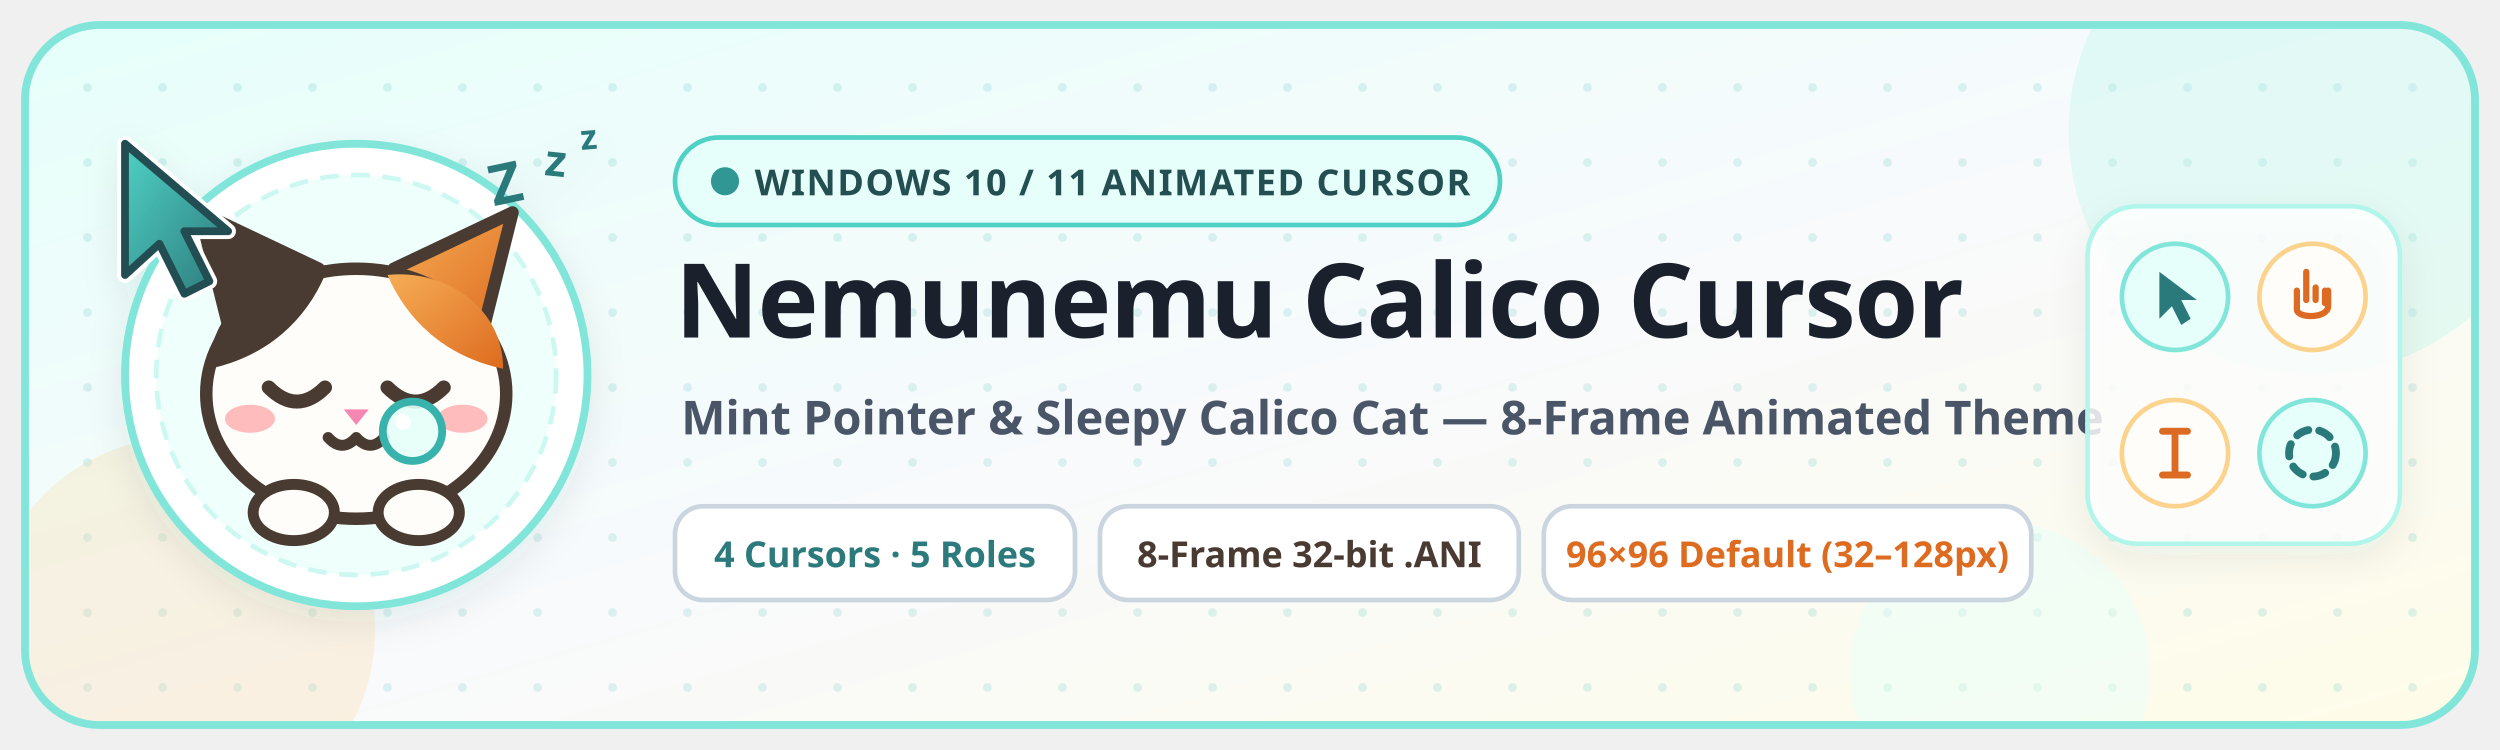
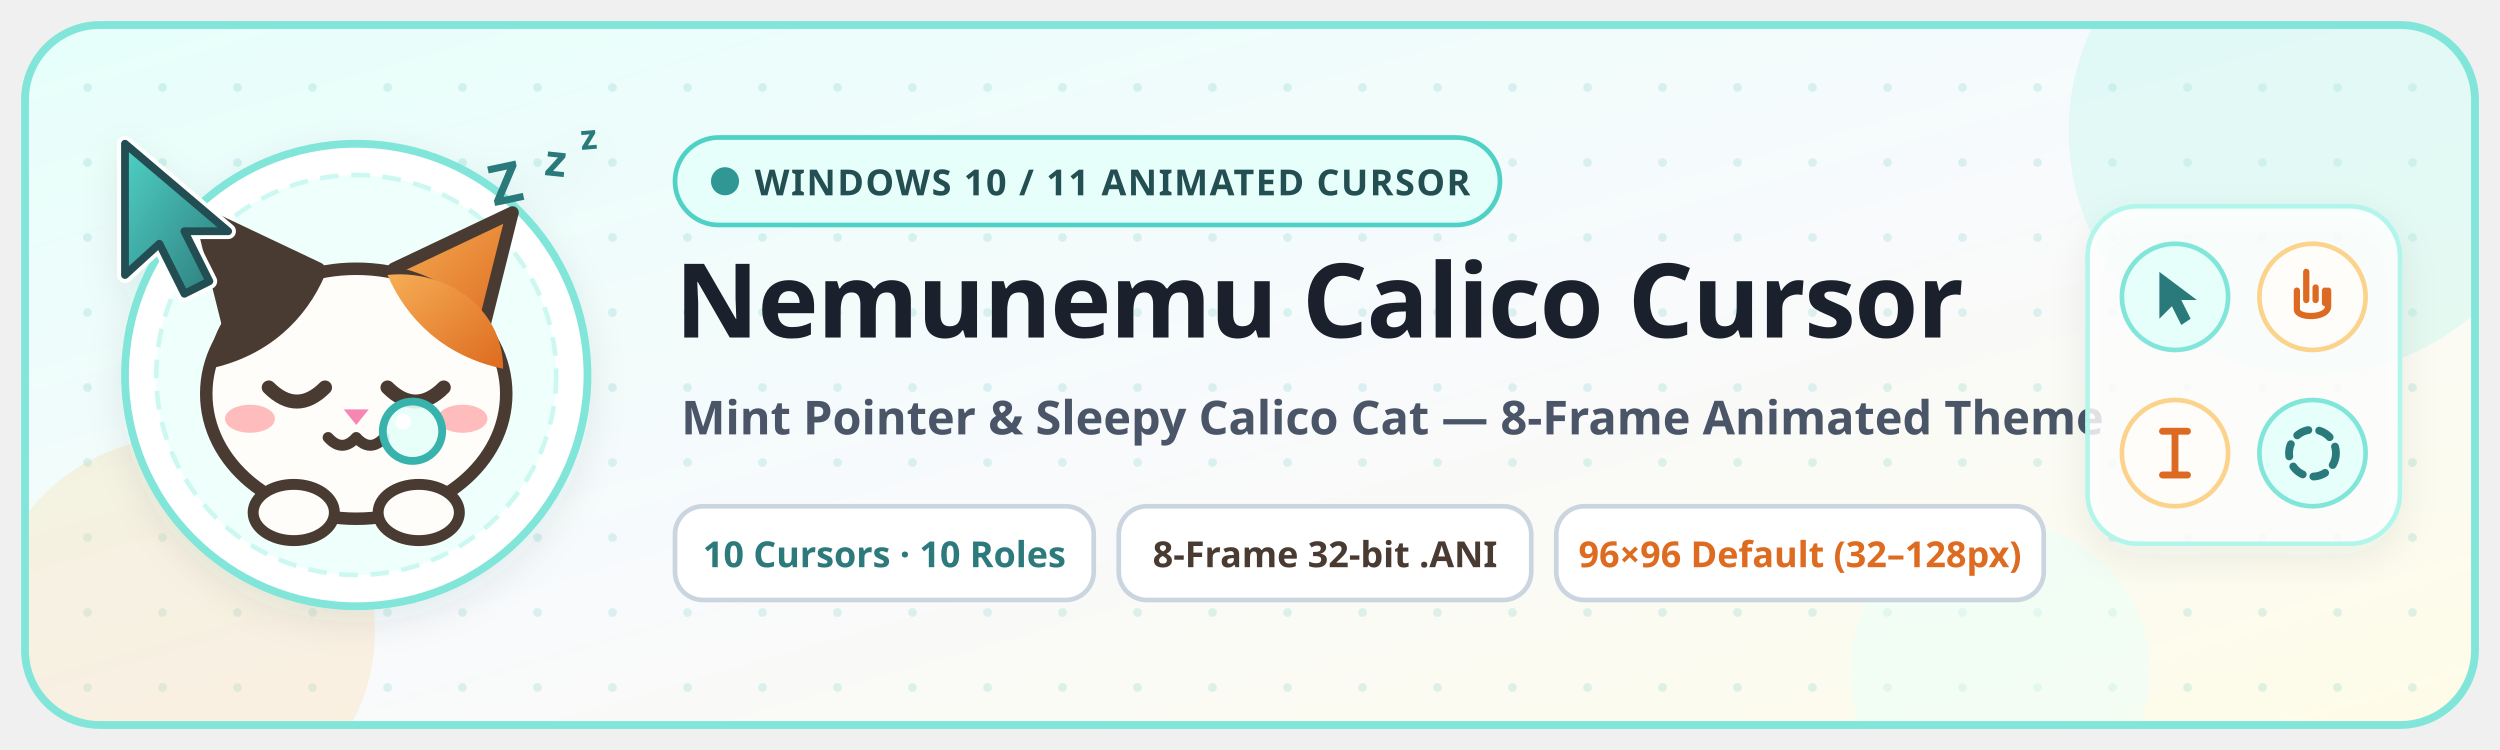
<svg xmlns="http://www.w3.org/2000/svg" viewBox="0 0 800 240" width="800" height="240">
  <defs>
    <clipPath id="card-clip">
      <rect x="8" y="8" width="784" height="224" rx="24" />
    </clipPath>
    <linearGradient id="bannerBg" x1="0%" y1="0%" x2="100%" y2="100%">
      <stop offset="0%" stop-color="#E6FFFA" />
      <stop offset="52%" stop-color="#F8FAFC" />
      <stop offset="100%" stop-color="#FEFCE8" />
    </linearGradient>
    <linearGradient id="mintAccent" x1="0%" y1="0%" x2="100%" y2="100%">
      <stop offset="0%" stop-color="#4FD1C5" />
      <stop offset="100%" stop-color="#2C7A7B" />
    </linearGradient>
    <linearGradient id="warmPatch" x1="0%" y1="0%" x2="100%" y2="100%">
      <stop offset="0%" stop-color="#F6AD55" />
      <stop offset="100%" stop-color="#DD6B20" />
    </linearGradient>
    <pattern id="dotGrid" width="24" height="24" patternUnits="userSpaceOnUse">
      <circle cx="4" cy="4" r="1.4" fill="#38B2AC" opacity="0.16" />
    </pattern>
    <filter id="softShadow" x="-12%" y="-12%" width="124%" height="124%">
      <feDropShadow dx="0" dy="4" stdDeviation="6" flood-color="#234E52" flood-opacity="0.08" />
    </filter>
  </defs>
  <g clip-path="url(#card-clip)">
    <rect x="8" y="8" width="784" height="224" fill="#FFFDF9" />
    <rect x="8" y="8" width="784" height="224" fill="url(#bannerBg)" />
    <rect x="8" y="8" width="784" height="224" fill="url(#dotGrid)" />
    <circle cx="740" cy="42" r="78" fill="#B2F5EA" opacity="0.32" />
    <circle cx="58" cy="202" r="62" fill="#FBD38D" opacity="0.24" />
    <circle cx="640" cy="215" r="48" fill="#E6FFFA" opacity="0.45" />
  </g>
  <rect x="8" y="8" width="784" height="224" rx="24" fill="none" stroke="#81E6D9" stroke-width="2.5" />
  <g transform="translate(30, 36)" filter="url(#softShadow)">
    <circle cx="84" cy="84" r="74" fill="#FFFFFF" stroke="#81E6D9" stroke-width="2.5" />
    <circle cx="84" cy="84" r="64" fill="#E6FFFA" opacity="0.65" stroke="#B2F5EA" stroke-width="1.5" stroke-dasharray="6 4" />
    <polygon points="44,72 34,32 72,50" fill="#4A3B32" stroke="#4A3B32" stroke-width="4" stroke-linejoin="round" />
    <polygon points="124,72 134,32 96,50" fill="url(#warmPatch)" stroke="#4A3B32" stroke-width="4" stroke-linejoin="round" />
    <ellipse cx="84" cy="90" rx="48" ry="40" fill="#FFFDF9" stroke="#4A3B32" stroke-width="4" />
    <path d="M 37,82 C 37,62 56,50 74,52 C 68,66 56,78 37,82 Z" fill="#4A3B32" />
    <path d="M 131,82 C 131,62 112,50 94,52 C 100,66 112,78 131,82 Z" fill="url(#warmPatch)" />
    <path d="M 56,88 Q 65,97 74,88" fill="none" stroke="#4A3B32" stroke-width="4.5" stroke-linecap="round" />
    <path d="M 94,88 Q 103,97 112,88" fill="none" stroke="#4A3B32" stroke-width="4.5" stroke-linecap="round" />
    <ellipse cx="50" cy="98" rx="8" ry="4.5" fill="#FEB2B2" opacity="0.85" />
    <ellipse cx="118" cy="98" rx="8" ry="4.5" fill="#FEB2B2" opacity="0.85" />
    <polygon points="80,95 88,95 84,100" fill="#F687B3" />
    <path d="M 75,104 Q 79.5,109 84,104 Q 88.5,109 93,104" fill="none" stroke="#4A3B32" stroke-width="3.5" stroke-linecap="round" stroke-linejoin="round" />
    <ellipse cx="64" cy="128" rx="13" ry="9" fill="#FFFDF9" stroke="#4A3B32" stroke-width="3.5" />
    <ellipse cx="104" cy="128" rx="13" ry="9" fill="#FFFDF9" stroke="#4A3B32" stroke-width="3.5" />
    <circle cx="102" cy="102" r="9.5" fill="#E6FFFA" fill-opacity="0.9" stroke="#38B2AC" stroke-width="2.5" />
    <circle cx="99" cy="99" r="2.5" fill="#FFFFFF" />
    <g transform="translate(2, 6)">
      <path d="M 8,4 L 8,46 L 19,36 L 27,52 L 35,48 L 27,32 L 41,32 Z" fill="url(#mintAccent)" stroke="#FFFFFF" stroke-width="5" stroke-linejoin="round" />
      <path d="M 8,4 L 8,46 L 19,36 L 27,52 L 35,48 L 27,32 L 41,32 Z" fill="url(#mintAccent)" stroke="#234E52" stroke-width="2.5" stroke-linejoin="round" />
    </g>
    <g fill="#2C7A7B" font-family="'Segoe UI', system-ui, -apple-system, sans-serif" font-weight="800">
      <text x="128" y="30" font-size="18" transform="rotate(-12 128 30)">Z</text>
      <text x="144" y="20" font-size="14" transform="rotate(6 144 20)">z</text>
      <text x="156" y="12" font-size="11" transform="rotate(-5 156 12)">z</text>
    </g>
  </g>
  <g transform="translate(216, 44)" font-family="'Segoe UI', system-ui, -apple-system, sans-serif">
    <rect x="0" y="0" width="264" height="28" rx="14" fill="#E6FFFA" stroke="#4FD1C5" stroke-width="1.5" />
    <circle cx="16" cy="14" r="4.5" fill="#319795" />
    <text x="140" y="18.5" font-size="11.5" font-weight="700" fill="#234E52" letter-spacing="0.5" text-anchor="middle">WINDOWS 10 / 11 ANIMATED CURSOR</text>
    <text x="0" y="64" font-size="33" font-weight="800" fill="#1A202C" letter-spacing="-0.4">Nemunemu Calico Cursor</text>
    <text x="2" y="95" font-size="15" font-weight="600" fill="#4A5568">Mint Pointer &amp; Sleepy Calico Cat — 8-Frame Animated Theme</text>
    <g transform="translate(0, 118)">
-       <rect x="0" y="0" width="128" height="30" rx="9" fill="#FFFFFF" stroke="#CBD5E0" stroke-width="1.5" />
-       <text x="64" y="19.5" font-size="11.5" font-weight="700" fill="#2C7A7B" text-anchor="middle">4 Cursors · 5 Roles</text>
-       <rect x="136" y="0" width="134" height="30" rx="9" fill="#FFFFFF" stroke="#CBD5E0" stroke-width="1.5" />
-       <text x="203" y="19.5" font-size="11.5" font-weight="700" fill="#4A3B32" text-anchor="middle">8-Frame 32-bit .ANI</text>
-       <rect x="278" y="0" width="156" height="30" rx="9" fill="#FFFFFF" stroke="#CBD5E0" stroke-width="1.5" />
-       <text x="356" y="19.5" font-size="11.5" font-weight="700" fill="#DD6B20" text-anchor="middle">96×96 Default (32–128px)</text>
+       <rect x="0" y="0" width="134" height="30" rx="9" fill="#FFFFFF" stroke="#CBD5E0" stroke-width="1.5" />
+       <text x="67" y="19.5" font-size="11.5" font-weight="700" fill="#2C7A7B" text-anchor="middle">10 Cursors · 10 Roles</text>
+       <rect x="142" y="0" width="132" height="30" rx="9" fill="#FFFFFF" stroke="#CBD5E0" stroke-width="1.5" />
+       <text x="208" y="19.5" font-size="11.5" font-weight="700" fill="#4A3B32" text-anchor="middle">8-Frame 32-bit .ANI</text>
+       <rect x="282" y="0" width="156" height="30" rx="9" fill="#FFFFFF" stroke="#CBD5E0" stroke-width="1.5" />
+       <text x="360" y="19.5" font-size="11.5" font-weight="700" fill="#DD6B20" text-anchor="middle">96×96 Default (32–128px)</text>
    </g>
  </g>
  <g transform="translate(668, 66)" filter="url(#softShadow)">
    <rect x="0" y="0" width="100" height="108" rx="16" fill="#FFFFFF" fill-opacity="0.82" stroke="#B2F5EA" stroke-width="1.5" />
    <g transform="translate(28, 29)">
      <circle cx="0" cy="0" r="17" fill="#E6FFFA" stroke="#81E6D9" stroke-width="1.5" />
      <path d="M -5,-8 L -5,7 L -1,3 L 2,9 L 5,7 L 2,1 L 7,1 Z" fill="#2C7A7B" />
    </g>
    <g transform="translate(72, 29)">
      <circle cx="0" cy="0" r="17" fill="#FFFDF9" stroke="#FBD38D" stroke-width="1.5" />
      <path d="M -2,-8 V 1 M -5,-2 V 4 C -5,7 5,7 5,3 V -2 M 1,-3 V 1 M 4,-2 V 2" fill="none" stroke="#DD6B20" stroke-width="2" stroke-linecap="round" stroke-linejoin="round" />
    </g>
    <g transform="translate(28, 79)">
      <circle cx="0" cy="0" r="17" fill="#FFFDF9" stroke="#FBD38D" stroke-width="1.5" />
      <path d="M -4,-7 H 4 M 0,-7 V 7 M -4,7 H 4" fill="none" stroke="#DD6B20" stroke-width="2.2" stroke-linecap="round" />
    </g>
    <g transform="translate(72, 79)">
      <circle cx="0" cy="0" r="17" fill="#E6FFFA" stroke="#81E6D9" stroke-width="1.5" />
      <circle cx="0" cy="0" r="7.5" fill="none" stroke="#2C7A7B" stroke-width="2.5" stroke-dasharray="4 3.5" stroke-linecap="round" />
    </g>
  </g>
</svg>
